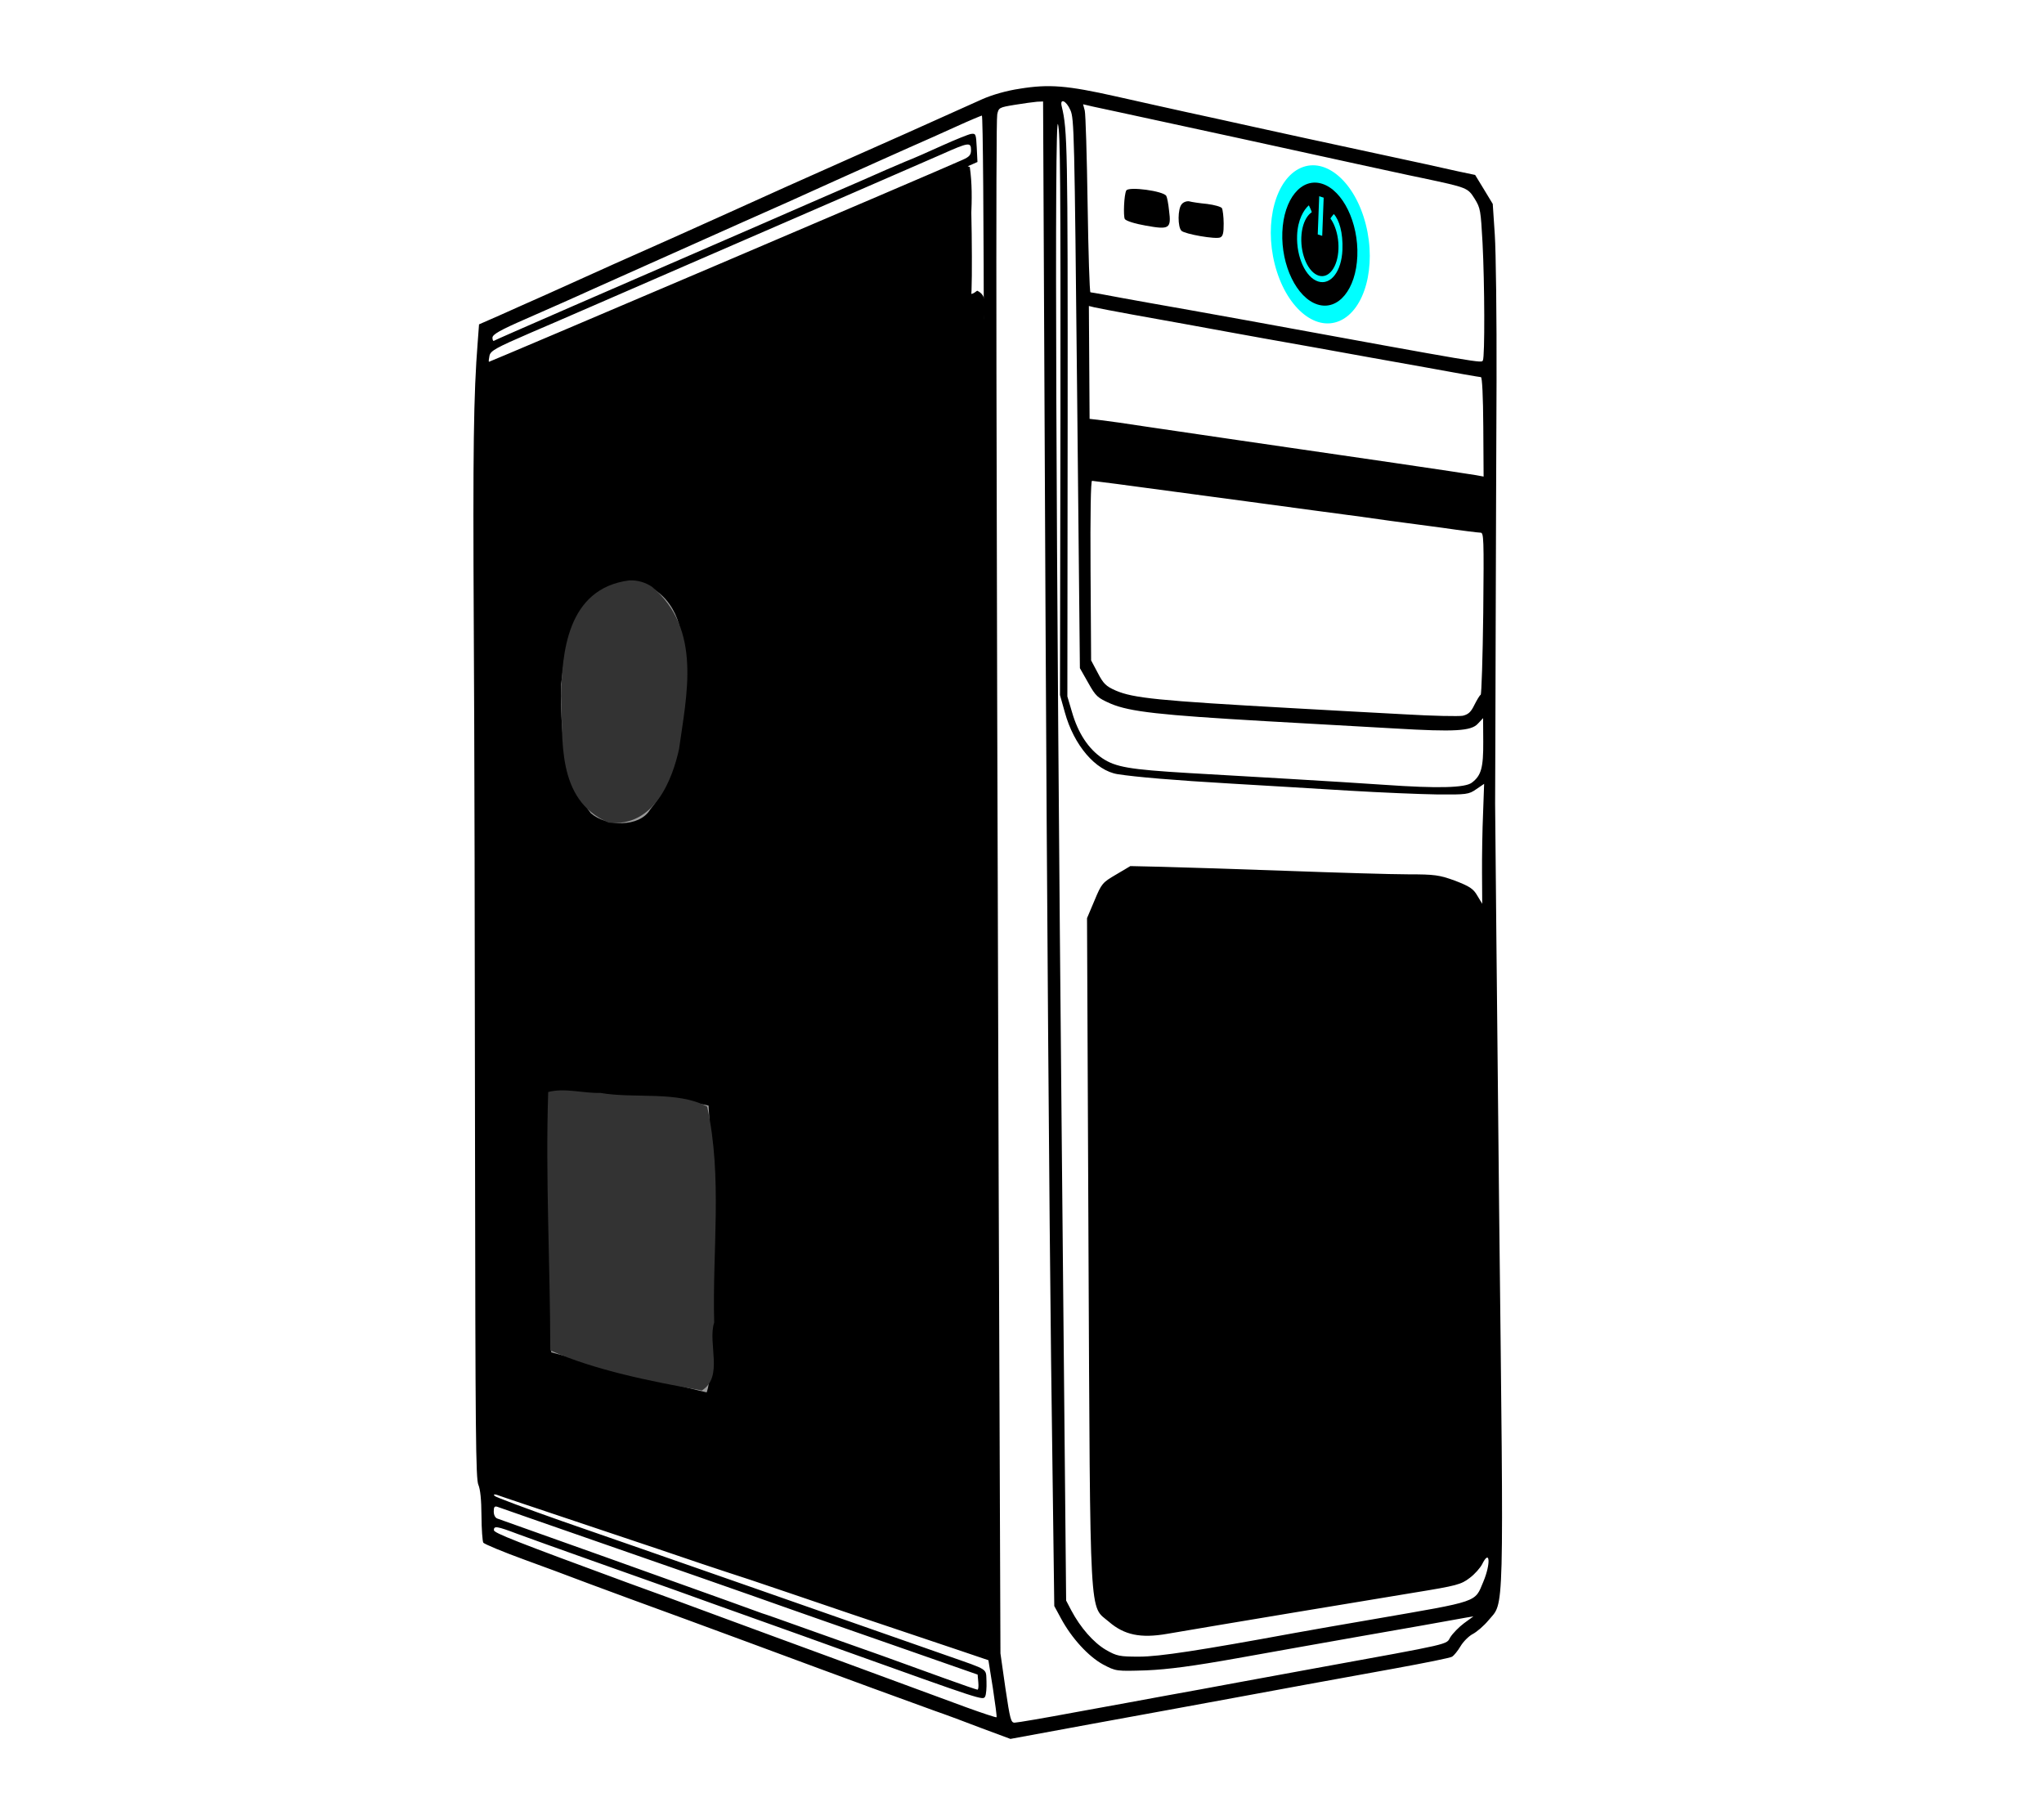
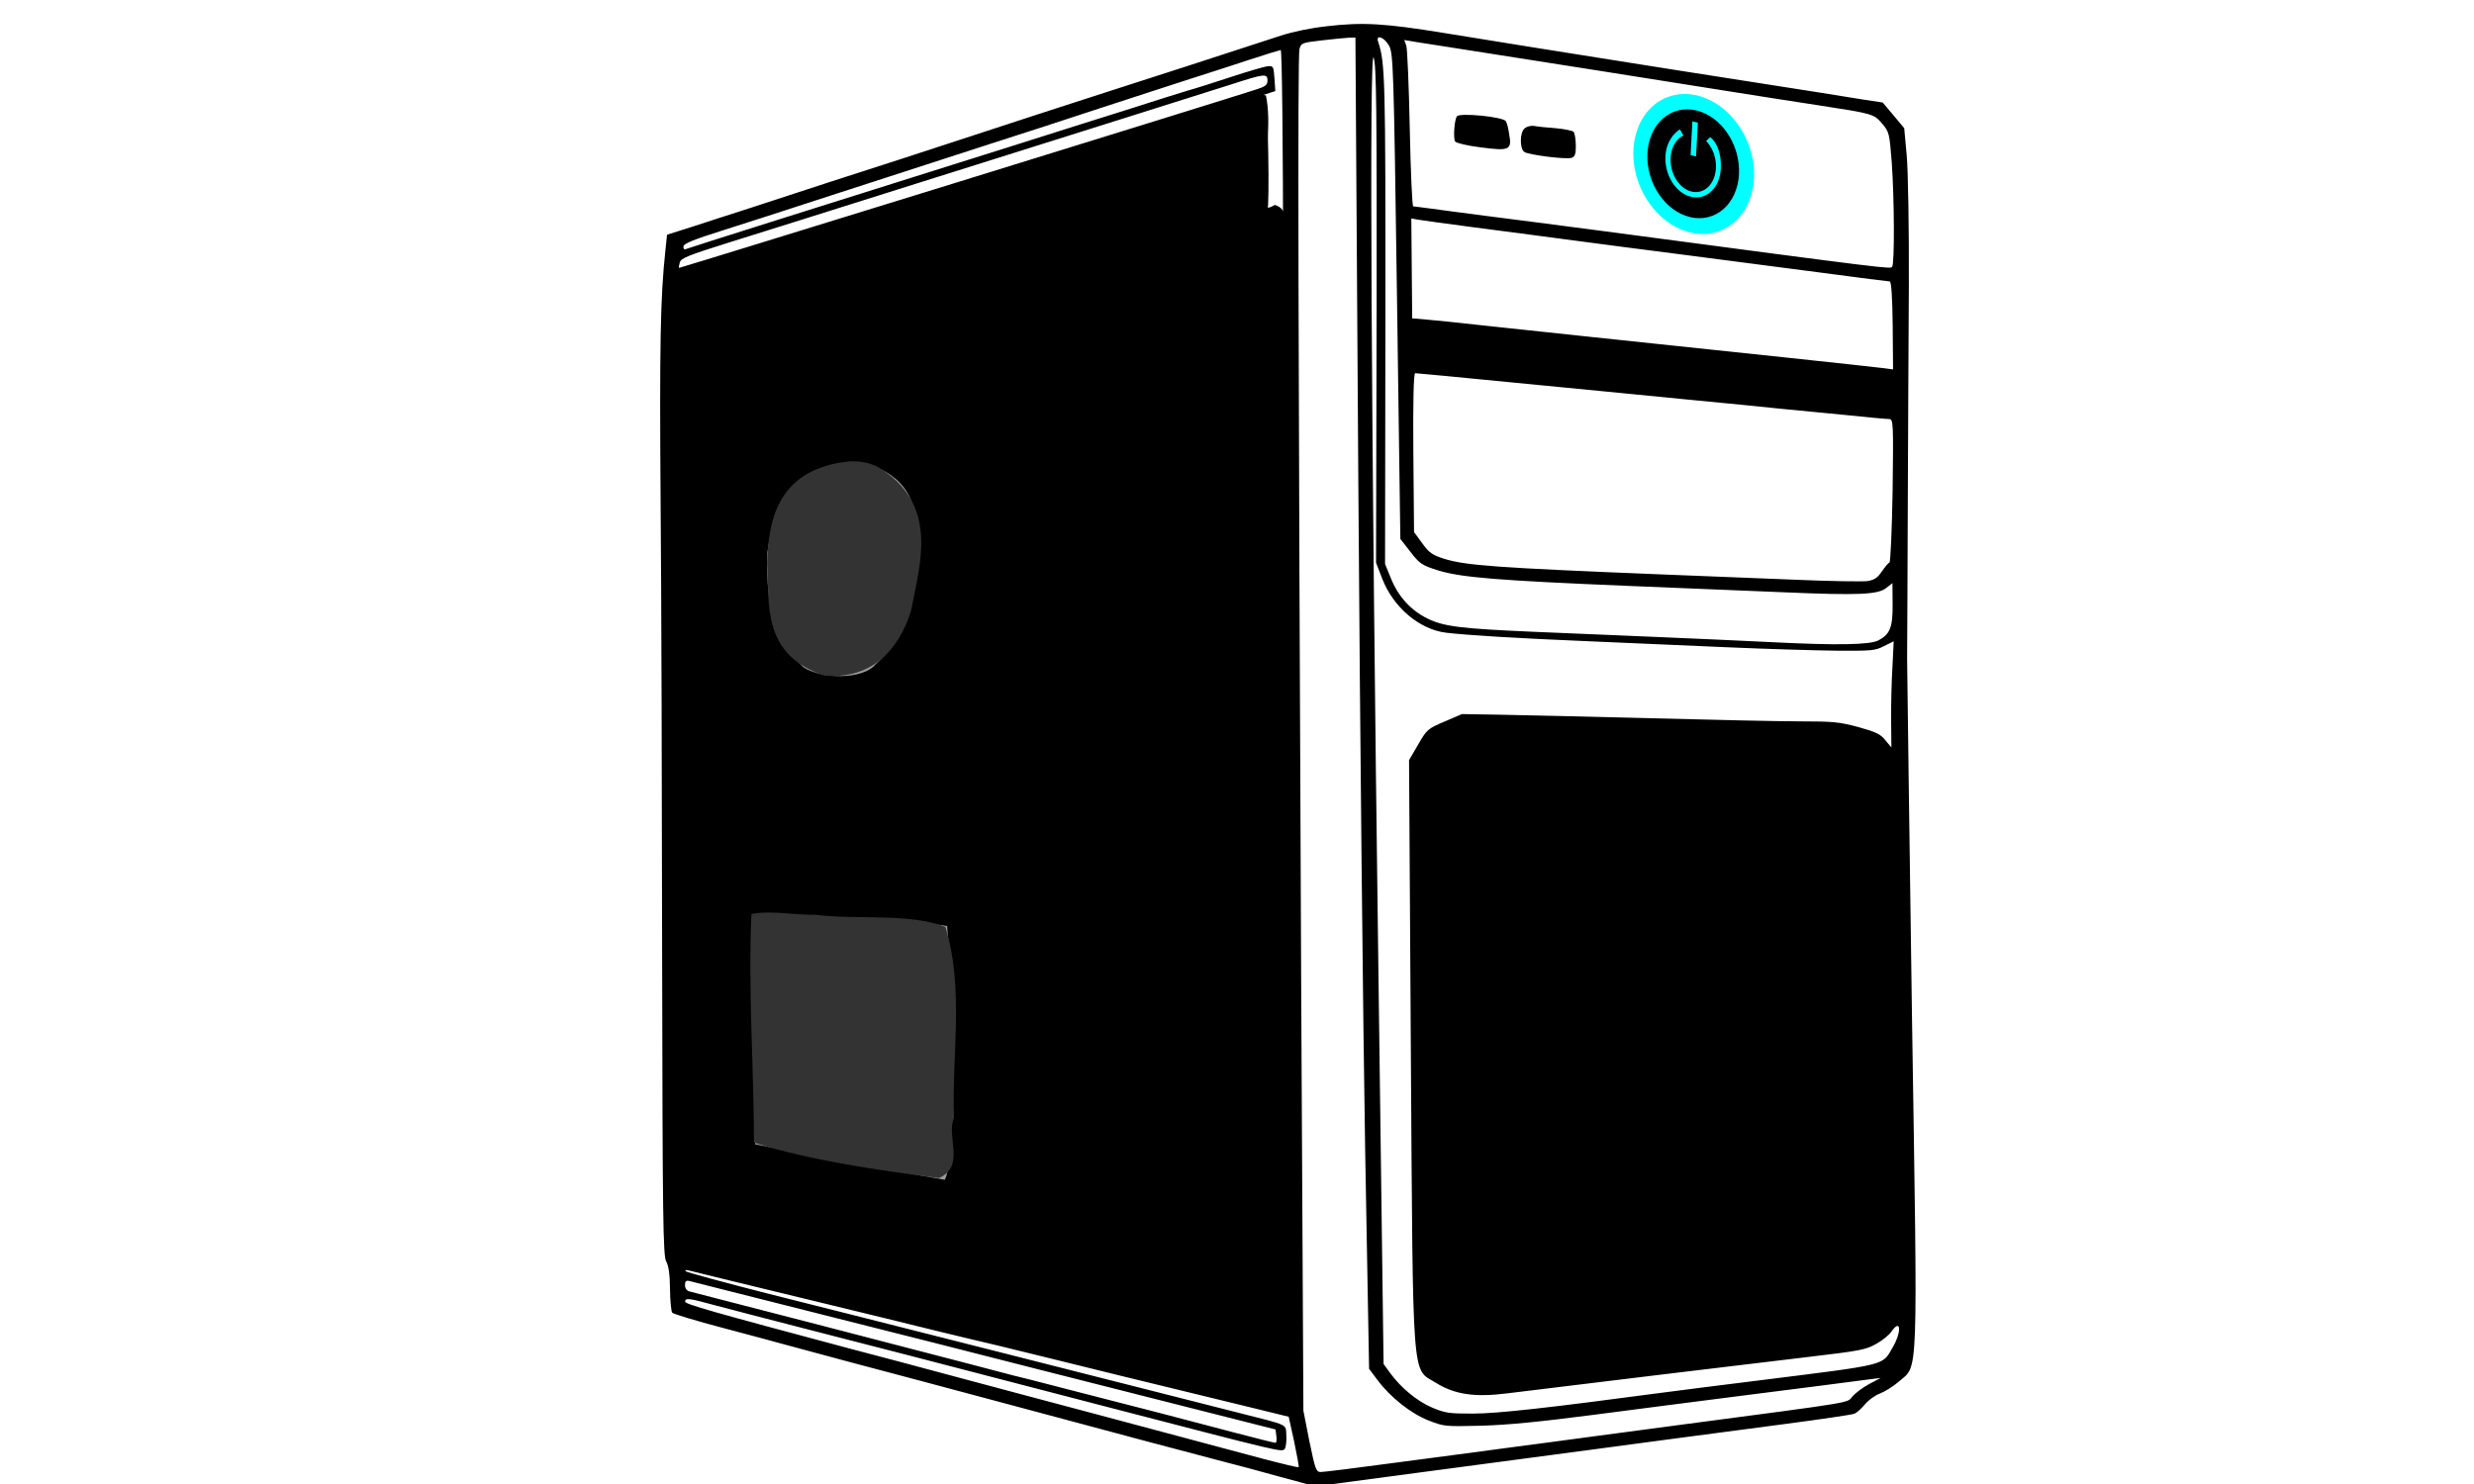
- <svg xmlns="http://www.w3.org/2000/svg" id="svg22" width="738pt" height="657pt" version="1.0" viewBox="0 0 738 657">
+ <svg xmlns="http://www.w3.org/2000/svg" id="svg22" width="500" height="300" version="1.0" viewBox="0 0 375 225">
  <g id="case_delantero">
-     <path id="path4" d="m368.22 32.032c-4.733 0.681-10.054 2.212-13.671 3.829-16.534 7.487-40.821 18.292-48.35 21.61-4.651 2.042-14.764 6.551-22.514 10.039-13.139 5.955-28.271 12.762-40.968 18.462-3.026 1.361-12.475 5.53-21.038 9.359-8.489 3.829-19.635 8.848-24.728 11.145-5.094 2.212-12.549 5.615-16.609 7.402l-7.382 3.233-0.478 6.381c-1.508 19.058-1.75 39.221-1.425 102.01 0.242 38.115 0.411 123.11 0.458 188.79 0.136 103.03 0.242 119.79 1.217 121.83 0.676 1.617 1.069 5.19 1.107 11.145 0.031 4.849 0.354 9.188 0.654 9.699s7.054 3.318 14.993 6.211c7.939 2.893 15.285 5.615 16.324 6.041 1.039 0.425 10.685 3.999 21.518 7.997 10.833 3.914 29.68 10.89 41.923 15.399 38.511 14.293 61.364 22.631 68.264 25.098 3.709 1.276 11.278 4.084 16.992 6.296l10.314 3.829 30.02-5.53c16.489-2.978 39.484-7.232 51.093-9.359 22.256-4.084 26.544-4.935 57.674-10.55 10.721-1.957 20.111-3.829 20.7-4.254 0.664-0.425 2.059-2.127 3.011-3.744 0.952-1.617 2.938-3.658 4.413-4.424 1.476-0.766 4.053-2.978 5.669-4.935 5.804-6.976 5.565 2.042 3.871-148.21-0.759-72.997-1.4-138.93-1.449-146.68 0.025-7.742 0.144-35.648 0.198-62.107 0.054-26.459 0.241-67.042 0.316-90.183 0.075-23.141-0.225-47.134-0.634-53.174l-0.736-11.06-3.142-5.19-3.217-5.275-6.078-1.276c-3.262-0.766-17.643-3.914-31.95-6.976-14.233-3.063-32.765-7.061-41.141-8.933-8.377-1.872-19.719-4.339-25.204-5.53s-16.828-3.744-25.205-5.615c-17.792-3.999-24.235-4.509-34.81-2.808zm9.257 187.26c0.49 100.56 1.414 222.74 2.02 271.66l1.157 88.907 2.397 4.424c3.895 7.232 9.933 13.783 15.207 16.675 4.679 2.467 4.753 2.467 15.633 2.127 7.919-0.34 16.868-1.531 33.062-4.424 12.2-2.212 32.017-5.7 43.996-7.827 19.078-3.318 28.616-5.02 38.451-6.806l2.588-0.425-3.39 2.467c-1.842 1.361-4.048 3.658-4.928 5.02-1.685 2.808 1.716 2.042-49.674 11.401-7.542 1.361-19.816 3.658-27.358 5.02-7.542 1.446-19.003 3.488-25.509 4.679s-21.147 3.914-32.534 5.955c-11.387 2.127-21.369 3.829-22.258 3.829-1.333 0-1.636-1.106-3.337-12.507l-1.782-12.507-0.647-171.94c-0.874-265.96-1.085-380.9-0.511-383.7 0.503-2.467 0.724-2.552 6.418-3.488 3.18-0.51 6.804-1.021 7.988-1.106l2.146-0.085zm9.002-179.52c1.352 3.063 1.456 7.827 2.426 102.35l0.999 99.117 2.995 5.275c2.77 4.935 3.366 5.445 8.191 7.572 6.903 2.893 17.57 4.084 55.93 6.296 16.884 0.936 37.915 2.127 46.654 2.637 21.55 1.276 27.47 0.936 29.896-1.702l1.912-2.042 0.054 8.508c0.06 9.444-0.737 12.251-4.126 14.804-2.431 1.872-12.349 2.127-31.679 0.766-6.517-0.425-21.847-1.446-34.066-2.127s-28.733-1.702-36.657-2.127c-21.254-1.276-26.219-2.127-31.051-5.36-4.981-3.403-8.718-9.018-10.914-16.675l-1.664-5.615 0.103-100.39c0.047-97.585-0.069-104.14-2.121-112.56-0.835-3.233 1.615-2.212 3.117 1.276zm17.327 0.681c14.01 2.978 73.684 15.995 85.99 18.717 7.561 1.617 18.236 3.999 23.721 5.105 16.382 3.488 16.382 3.488 18.924 7.487 2.094 3.403 2.173 4.084 2.84 15.91 0.759 14.634 0.854 41.178 0.121 42.454-0.512 1.021 1.193 1.361-85.222-14.463-12.821-2.297-28.681-5.19-35.203-6.296-6.522-1.191-13.859-2.467-16.305-2.978-2.446-0.425-4.669-0.851-4.965-0.851-0.296 0-0.757-14.293-1.016-31.734-0.258-17.356-0.726-32.67-1.029-33.861l-0.607-2.297 3.633 0.851c1.927 0.425 6.078 1.276 9.118 1.957zm-48.564 92.906c0.024 50.452 0.446 175.26 0.799 277.44 0.594 140.29 0.512 185.64-0.082 185.39-0.52-0.255-8.532-2.978-17.953-6.126-9.347-3.148-25.297-8.508-35.461-11.996-10.237-3.403-18.767-6.041-19.136-5.785-0.294 0.255-0.592 0-0.595-0.425-3e-3 -0.51-0.45-0.936-1.042-0.936-0.518 0-6.452-1.872-13.129-4.169-6.677-2.297-27.819-9.359-47.033-15.74-19.14-6.466-37.019-12.507-39.69-13.527l-4.824-1.872-0.851-180.79c-0.483-99.457-0.761-189.81-0.534-200.79l0.318-19.908 5.536-2.467c3.027-1.276 9.524-4.084 14.397-6.041 4.873-2.042 13.88-5.87 19.933-8.508 6.127-2.723 15.06-6.551 19.933-8.593 4.873-2.042 13.88-5.87 19.933-8.508 6.128-2.637 15.06-6.466 19.933-8.508 4.873-2.042 10.189-4.254 11.812-5.02 2.879-1.276 24.067-10.295 45.034-19.228 5.685-2.382 12.625-5.36 15.356-6.551l5.02-2.212-0.255-5.19c-0.253-4.935-0.329-5.19-2.104-4.935-0.961 0.17-5.613 2.042-10.337 4.169-4.65 2.127-10.63 4.764-13.288 5.785-2.658 1.106-9.967 4.254-16.241 7.061-6.275 2.723-22.59 9.784-36.173 15.74-54.556 23.652-95.379 41.433-96.043 41.859-0.368 0.34-0.667-0.17-0.673-1.021-8e-3 -1.191 2.648-2.723 12.023-6.806 6.57-2.893 17.643-7.742 24.508-10.89 19.783-8.848 37.868-16.931 54.256-24.247 8.342-3.658 23.179-10.295 32.848-14.719 9.744-4.339 21.702-9.784 26.574-11.911 4.872-2.127 12.697-5.615 17.347-7.742 4.65-2.127 8.785-3.829 9.155-3.914 0.37 0 0.682 37.435 0.73 91.63zm27.642 16.335-0.172 101.24 1.742 6.211c3.259 11.911 11.09 21.099 19.093 22.376 6.521 1.021 20.445 2.212 41.032 3.403 11.997 0.681 31.177 1.872 42.581 2.552 11.404 0.681 25.769 1.276 31.84 1.361 10.364 0.085 11.326 0 13.979-1.872l2.875-1.957-0.377 10.55c-0.259 5.785-0.42 15.484-0.381 21.61l0.071 11.145-1.796-2.978c-1.422-2.467-2.76-3.318-8.029-5.36-5.639-2.042-7.269-2.297-16.967-2.297-5.848 0-25.839-0.596-44.35-1.276-18.511-0.681-38.65-1.276-44.795-1.446l-11.106-0.255-5.162 3.063c-4.941 2.893-5.235 3.233-7.787 9.359l-2.699 6.381 0.531 118.68c0.654 138.08 0.228 129.23 7.373 135.36 5.508 4.764 11.438 6.041 21.125 4.339 16.786-2.893 74.17-12.421 89.256-14.889 15.16-2.467 16.786-2.893 19.88-5.275 1.842-1.361 3.826-3.658 4.484-4.935 2.85-5.785 3.182-0.17 0.411 6.381-3.136 7.487-1.215 6.806-39.075 13.357-10.944 1.872-24.106 4.169-29.208 5.105-33.791 6.211-48.656 8.508-55.91 8.508-7.107 0-8.07-0.17-12.082-2.467-4.458-2.637-9.156-7.997-12.453-14.208l-1.873-3.573-1.551-162.76c-2.162-223.93-2.676-375.03-1.388-370.26 0.833 2.893 0.951 21.61 0.887 104.82zm-32.29-95.543c0.011 1.787-0.577 2.467-3.086 3.573-8.784 3.999-170.76 72.997-170.98 72.912-0.149-0.17-7e-3 -1.106 0.208-2.212 0.359-1.787 2.425-2.893 14.605-8.168 7.826-3.318 32.778-14.208 55.515-24.077 22.738-9.869 51.159-22.206 63.119-27.395s25.469-11.06 29.898-13.017c9.892-4.424 10.705-4.509 10.724-1.617zm58.488 59.47c6.522 1.191 15.045 2.723 18.898 3.403 3.854 0.681 11.191 2.042 16.305 2.978 5.114 0.936 18.75 3.403 30.385 5.445 11.636 2.127 29.719 5.36 40.242 7.232 10.524 1.957 19.417 3.488 19.787 3.488 0.444 0 0.784 6.891 0.854 17.952l0.114 17.952-2.742-0.51c-1.556-0.255-14.82-2.297-29.491-4.424-42.901-6.211-76.911-11.23-89.655-13.102-6.521-1.021-13.782-2.042-16.078-2.297l-4.297-0.51-0.259-40.753 2.076 0.51c1.112 0.255 7.338 1.446 13.86 2.637zm-8.991 41.263c2.668 0.425 18.006 2.723 34.085 5.105 16.078 2.297 42.308 6.126 58.165 8.508 15.931 2.382 32.157 4.679 36.158 5.275l7.187 1.021 0.096 15.059-2.372-0.51c-1.334-0.255-16.745-2.382-34.304-4.679-17.485-2.297-36.081-4.764-41.193-5.445-24.598-3.403-55.568-7.572-59.569-8.082l-4.445-0.51-0.275-8.338c-0.188-6.296-0.052-8.253 0.688-8.253 0.518 0 3.112 0.425 5.779 0.851zm23.239 22.546c15.633 2.042 38.379 5.19 50.603 6.806 12.225 1.617 24.894 3.318 28.154 3.829 3.26 0.425 11.632 1.531 18.522 2.467 6.965 1.021 13.188 1.787 13.928 1.787 1.184 0 1.269 1.617 0.999 29.097-0.194 16.08-0.629 29.267-0.924 29.437-0.369 0.17-1.321 1.787-2.272 3.658-1.242 2.552-2.125 3.403-4.195 3.914-1.479 0.255-10.807 0.085-20.805-0.51-9.997-0.51-28.14-1.531-40.359-2.212-49.023-2.723-57.838-3.658-64.148-6.381-3.489-1.531-4.457-2.467-6.481-6.381l-2.397-4.509-0.206-32.415c-0.13-20.504 0.09-32.415 0.535-32.415 0.37 0 13.484 1.702 29.043 3.829zm41.469 142.17c5.924 0.255 20.806 0.766 33.023 1.191 27.913 0.851 29.323 1.276 33.886 8.848l2.994 5.105 2.124 217.97-3.15 5.275c-4.394 7.572-6.457 9.103-14 10.209-6.212 0.936-64.927 10.72-90.217 15.059-17.968 3.148-23.599 2.382-28.301-3.573-2.687-3.403-2.872-9.274-3.632-128.98l-0.745-117.41 2.186-5.445c1.967-4.935 2.629-5.7 6.096-7.572l3.836-2.042 22.581 0.425c12.438 0.255 27.394 0.681 33.318 0.936zm-252.07 231.33c17.582 5.87 35.757 11.996 40.431 13.613 4.673 1.531 12.686 4.254 17.804 5.87 5.119 1.702 11.424 3.829 14.095 4.764 16.766 5.7 22.108 7.572 62.019 20.929l9.793 3.318 1.619 10.124c0.85 5.615 1.472 10.295 1.325 10.465s-5.043-1.446-10.905-3.573c-24.189-8.933-31.609-11.656-49.64-18.292-10.388-3.829-28.121-10.295-39.326-14.463s-26.267-9.699-33.39-12.251c-40.216-14.804-48.231-17.952-48.238-18.973-0.01-1.617 1.101-1.446 8.522 1.361 3.71 1.361 15.507 5.615 26.339 9.444 10.832 3.829 24.855 8.848 31.161 11.06 6.307 2.297 19.662 7.061 29.678 10.635s23.371 8.338 29.678 10.635c51.566 18.462 51.195 18.377 52 16.931 0.366-0.681 0.572-3.148 0.484-5.445-0.253-4.849 1.16-3.914-14.347-9.359-16.916-5.955-116.63-40.838-139.11-48.58-12.835-4.509-23.669-8.593-24.116-9.018-0.522-0.596-0.226-0.681 0.738-0.425 0.816 0.34 15.876 5.36 33.383 11.23zm-18.518-1.787c46.814 16.25 79.903 27.821 89.4 31.224 3.858 1.361 21.071 7.402 38.208 13.357l31.16 10.89 0.239 2.723c0.158 1.531 0.017 2.723-0.279 2.723-0.296 0-5.786-1.872-12.093-4.169-6.381-2.297-16.398-5.955-22.333-8.082-5.935-2.042-17.881-6.381-26.635-9.444-8.755-3.148-16.249-5.785-16.693-5.87-0.445-0.17-6.158-2.212-12.688-4.594-9.868-3.573-78.647-28.161-82.876-29.607-0.816-0.255-1.341-1.276-1.349-2.552-0.01-1.617 0.283-2.042 1.322-1.702 0.668 0.255 7.271 2.552 14.616 5.105z" style="stroke-width:.079" />
-     <path id="path14" d="m348.88 63.681c-0.732 1.361-1.014 26.8-0.976 91.204 2e-3 35.308-0.126 96.734-0.244 136.55-0.713 225.88-0.63 297.35 0.333 297.35 1.629 0 1.487 12.677 1.893-179.94 0.07-47.304 0.255-99.712 0.371-116.56 0.115-16.846 0.179-65.085 0.134-107.2-0.045-42.114 0.029-76.996 0.174-77.592 0.724-2.552 0.164-44.071-0.503-44.326-0.445-0.17-0.962 0.085-1.181 0.51z" style="stroke-width:.079" />
-     <path id="path16" d="m222.41 210.36c-1.181 0.51-3.393 1.872-4.792 3.063-1.398 1.276-3.169 2.212-3.983 2.297-1.999 0-5.147 5.53-7.028 12.336-0.869 2.978-1.958 6.381-2.542 7.657-2.918 6.721-2.973 21.44-0.14 36.329 1.61 8.763 6.498 20.759 9.175 22.716 2.231 1.531 8.607 3.063 13.122 3.063 3.257 0 3.995-0.425 7.525-4.084 2.207-2.212 4.045-4.254 4.19-4.594 0.146-0.255 1.17-2.212 2.342-4.254 4.759-8.338 8.867-37.52 7.081-50.622-1.554-11.571-6.047-19.653-12.88-23.226-3.491-1.787-8.527-2.127-12.071-0.681z" style="stroke-width:.079" />
-     <path id="path18" d="m197.07 392.85c-0.219 0.425-0.453 21.95-0.584 47.899-0.195 39.221-0.069 47.474 0.824 48.24 0.819 0.766 5.269 2.042 18.763 5.36 1.631 0.425 11.122 2.893 21.133 5.53 10.01 2.552 18.684 4.679 19.425 4.679 1.629 0 1.757-3.148 1.611-49.346-0.061-21.27 0.1-42.624 0.365-47.389 0.257-6.211 0.09-9.103-0.507-9.954-0.598-0.851-3.266-1.361-8.45-1.702-4.147-0.255-16.367-1.106-27.179-1.787s-20.885-1.446-22.367-1.702c-1.482-0.255-2.888-0.17-3.034 0.17z" style="fill:#999;stroke-width:.079" />
-     <path id="path267" d="m227.29 207.94c-10.321 1.862-19.865 9.11-21.723 17.978-5.009 12.288-7.142 25.278-4.623 38.161 1.933 10.78 3.244 22.864 11.579 31.702 6.786 4.078 18.921 5.305 23.355-2.006 14.982-17.893 12.188-40.984 12.383-61.639-0.158-9.662-7.703-23.577-20.971-24.195z" style="fill:#999;stroke-width:.757" />
-     <path id="path269" d="m347.05 59.658c-57.246 24.078-114.3 48.481-171.32 72.903-3.168 6.52-0.433 14.669-1.347 21.808 0.295 120.51-0.744 241.03 1.168 361.53 1.115 7.026-1.506 15.283 2.034 21.538 58.639 20.27 117.64 39.75 176.49 59.583 7.201-1.719 1.766-11.595 3.506-16.624 0.859-154.45 0.594-308.91-1.908-463.35-1.177-3.8 2.01-9.857-2.861-12.085-5.839 4.66-1.098-6.074-2.616-8.953-0.418-11.859 1.674-23.982-0.046-35.716-1.04-0.235-1.852-1.434-3.098-0.639zm-119.61 150.44c12.662 0.615 19.233 13.273 18.409 22.418-0.533 20.042 3.39 42.145-11.089 59.746-3.847 6.59-15.99 6.144-21.443 1.347-10.606-13.679-10.87-31.136-10.698-46.682 1.35-12.914 3.81-29.288 19.453-35.8 1.691-0.615 3.517-1.002 5.369-1.029zm0.565 186.21c9.178 0.926 19.296 0.805 27.832 2.881 1.93 29.575 0.642 59.429 0.577 89.051-0.375 4.821 0.359 9.798-1.27 14.499-18.825-4.508-37.446-9.582-56.131-14.47 0.428-31.275-0.877-62.659 0.745-93.853l28.247 1.893z" style="stroke-width:.757" />
-     <path id="path271" d="m414.48 317.02c-12.311-1.205-19.394 9.801-18.909 18.673-1.214 60.594 0.345 121.21 0.775 181.82 0.982 19.942-0.889 40.11 2.491 59.902 2.111 9.952 17.171 10.111 26.418 7.845 33.89-5.655 68.072-10.646 101.59-17.521 7.048-5.28 13.38-12.84 11.445-21.099-0.726-70.719-0.753-141.51-1.919-212.18-3.132-6.715-8.841-14.182-18.738-13.822-34.254-2.617-68.777-3.057-103.15-3.608z" style="stroke-width:.757" />
-     <path id="path277" d="m395.05 153.04c-6.259 2.441-3.261 10.025-2.699 14.546 0.088 7.618 11.912 4.83 17.861 6.785 41.385 5.332 82.664 11.736 124.15 16.253 6.139-1.852 3.283-8.869 3.459-13.05-0.564-6.653-11.763-4.251-17.051-6.258-41.872-6.208-83.701-12.898-125.72-18.277z" style="stroke-width:.757" />
-     <path id="path279" d="m197.93 394.29c-1.009 30.916 0.716 62.22 0.758 93.281 16.195 7.144 36.217 11.175 54.717 14.462 7.973-4.886 2.023-17.143 4.457-24.527-0.719-25.89 3.061-52.457-2.536-77.96-10.677-5.768-26.219-2.802-38.541-4.947-6.184 0.178-12.967-1.909-18.855-0.318z" style="fill:#333;stroke-width:.757" />
-     <path id="path281" d="m227.2 209.55c-22.751 2.932-24.233 26.735-24.622 41.76 0.82 15.182-2.053 37.378 17.123 45.702 16.68 1.844 23.165-16.012 25.481-26.592 2.643-19.252 8.405-43.24-9.757-58.542-2.29-1.563-5.245-2.475-8.226-2.328z" style="fill:#333;stroke-width:.757" />
+     <path id="path4" d="m201.15 3.978c-2.425 0.253-5.151 0.822-7.005 1.423-8.472 2.782-20.915 6.797-24.773 8.03-2.383 0.759-7.565 2.434-11.535 3.73-6.732 2.213-14.485 4.742-20.991 6.86-1.551 0.506-6.392 2.055-10.779 3.477-4.349 1.423-10.06 3.288-12.67 4.141-2.61 0.822-6.43 2.087-8.51 2.75l-3.782 1.201-0.245 2.371c-0.772 7.081-0.897 14.573-0.73 37.904 0.124 14.163 0.211 45.744 0.235 70.149 0.07 38.283 0.124 44.511 0.624 45.269 0.347 0.601 0.548 1.928 0.567 4.141 0.016 1.802 0.182 3.414 0.335 3.604 0.153 0.19 3.614 1.233 7.682 2.308 4.068 1.075 7.832 2.087 8.364 2.244 0.532 0.158 5.475 1.486 11.025 2.972 5.551 1.454 15.207 4.046 21.48 5.722 19.732 5.311 31.441 8.409 34.976 9.326 1.901 0.474 5.779 1.517 8.706 2.339l5.285 1.423 15.381-2.055c8.448-1.107 20.23-2.687 26.178-3.477 11.403-1.517 13.6-1.834 29.55-3.92 5.493-0.727 10.304-1.423 10.606-1.581 0.34-0.158 1.055-0.79 1.543-1.391 0.488-0.601 1.505-1.359 2.261-1.644 0.756-0.285 2.076-1.107 2.904-1.834 2.974-2.592 2.851 0.759 1.983-55.071-0.389-27.124-0.717-51.623-0.742-54.502 0.013-2.877 0.074-13.246 0.101-23.077 0.028-9.832 0.123-24.911 0.162-33.51 0.038-8.599-0.115-17.514-0.325-19.758l-0.377-4.11-1.61-1.928-1.648-1.96-3.114-0.474c-1.671-0.285-9.04-1.454-16.37-2.592-7.293-1.138-16.788-2.624-21.079-3.319-4.292-0.695-10.103-1.612-12.914-2.055-2.81-0.443-8.622-1.391-12.914-2.087-9.116-1.486-12.417-1.675-17.835-1.043zm4.743 69.581c0.251 37.365 0.724 82.764 1.035 100.94l0.593 33.035 1.228 1.644c1.996 2.687 5.089 5.121 7.792 6.196 2.397 0.917 2.436 0.917 8.01 0.79 4.057-0.126 8.643-0.569 16.94-1.644 6.251-0.822 16.404-2.118 22.542-2.908 9.775-1.233 14.662-1.865 19.701-2.529l1.326-0.158-1.737 0.917c-0.944 0.506-2.074 1.359-2.525 1.865-0.863 1.043 0.879 0.759-25.451 4.236-3.864 0.506-10.153 1.359-14.017 1.865-3.864 0.537-9.736 1.296-13.07 1.739-3.333 0.443-10.835 1.454-16.669 2.213-5.834 0.79-10.949 1.423-11.404 1.423-0.683 0-0.838-0.411-1.71-4.647l-0.913-4.647-0.332-63.888c-0.448-98.824-0.556-141.53-0.262-142.57 0.257-0.917 0.371-0.948 3.288-1.296 1.629-0.19 3.486-0.379 4.093-0.411l1.1-0.032zm4.612-66.705c0.693 1.138 0.746 2.908 1.243 38.031l0.512 36.829 1.534 1.96c1.419 1.834 1.724 2.023 4.197 2.814 3.537 1.075 9.002 1.517 28.657 2.339 8.651 0.348 19.426 0.79 23.904 0.98 11.042 0.474 14.075 0.348 15.318-0.632l0.979-0.759 0.028 3.161c0.031 3.509-0.377 4.552-2.114 5.501-1.246 0.695-6.327 0.79-16.231 0.285-3.339-0.158-11.194-0.537-17.454-0.79s-14.722-0.632-18.782-0.79c-10.89-0.474-13.434-0.79-15.91-1.992-2.552-1.264-4.467-3.351-5.592-6.196l-0.853-2.087 0.053-37.302c0.024-36.26-0.035-38.696-1.087-41.824-0.428-1.201 0.827-0.822 1.597 0.474zm8.878 0.253c7.178 1.107 37.753 5.943 44.058 6.955 3.874 0.601 9.344 1.486 12.154 1.897 8.394 1.296 8.394 1.296 9.696 2.782 1.073 1.264 1.113 1.517 1.455 5.912 0.389 5.438 0.437 15.301 0.062 15.775-0.262 0.379 0.611 0.506-43.665-5.374-6.569-0.854-14.695-1.928-18.037-2.339-3.342-0.443-7.101-0.917-8.354-1.107-1.253-0.158-2.392-0.316-2.544-0.316s-0.388-5.311-0.52-11.792c-0.132-6.449-0.372-12.139-0.527-12.582l-0.311-0.854 1.861 0.316c0.988 0.158 3.114 0.474 4.672 0.727zm-24.883 34.521c0.012 18.747 0.229 65.122 0.409 103.09 0.305 52.128 0.262 68.979-0.042 68.886-0.266-0.095-4.372-1.107-9.198-2.276-4.789-1.17-12.961-3.161-18.169-4.457-5.245-1.264-9.616-2.244-9.805-2.15-0.151 0.095-0.303 0-0.305-0.158-2e-3 -0.19-0.231-0.348-0.534-0.348-0.266 0-3.306-0.695-6.727-1.549-3.421-0.854-14.254-3.477-24.098-5.849-9.807-2.403-18.967-4.647-20.336-5.026l-2.471-0.695-0.436-67.177c-0.248-36.956-0.39-70.528-0.274-74.608l0.163-7.397 2.837-0.917c1.551-0.474 4.88-1.517 7.377-2.244 2.497-0.759 7.112-2.181 10.213-3.161 3.139-1.012 7.716-2.434 10.213-3.193 2.497-0.759 7.112-2.181 10.213-3.161 3.139-0.98 7.716-2.403 10.213-3.161 2.497-0.759 5.221-1.581 6.052-1.865 1.475-0.474 12.331-3.825 23.074-7.145 2.913-0.885 6.469-1.992 7.868-2.434l2.572-0.822-0.131-1.928c-0.13-1.834-0.169-1.928-1.078-1.834-0.493 0.063-2.876 0.759-5.296 1.549-2.383 0.79-5.447 1.77-6.808 2.15-1.362 0.411-5.107 1.581-8.321 2.624-3.215 1.012-11.574 3.635-18.534 5.849-27.953 8.789-48.869 15.395-49.209 15.554-0.189 0.126-0.342-0.063-0.345-0.379-4e-3 -0.443 1.357-1.012 6.16-2.529 3.366-1.075 9.04-2.877 12.557-4.046 10.136-3.288 19.402-6.291 27.799-9.009 4.274-1.359 11.876-3.825 16.83-5.469 4.992-1.612 11.119-3.635 13.616-4.426 2.496-0.79 6.505-2.087 8.888-2.877 2.383-0.79 4.501-1.423 4.691-1.454 0.19 0 0.349 13.91 0.374 34.047zm14.163 6.07-0.088 37.618 0.893 2.308c1.67 4.426 5.682 7.84 9.783 8.314 3.341 0.379 10.475 0.822 21.023 1.264 6.147 0.253 15.974 0.695 21.817 0.948 5.843 0.253 13.203 0.474 16.314 0.506 5.31 0.032 5.803 0 7.162-0.695l1.473-0.727-0.193 3.92c-0.133 2.15-0.215 5.753-0.195 8.03l0.036 4.141-0.92-1.107c-0.729-0.917-1.414-1.233-4.114-1.992-2.889-0.759-3.724-0.854-8.693-0.854-2.996 0-13.239-0.221-22.723-0.474-9.484-0.253-19.803-0.474-22.951-0.537l-5.69-0.095-2.645 1.138c-2.532 1.075-2.682 1.201-3.99 3.477l-1.383 2.371 0.272 44.098c0.335 51.307 0.117 48.018 3.778 50.296 2.822 1.77 5.86 2.244 10.824 1.612 8.601-1.075 38.002-4.615 45.732-5.532 7.768-0.917 8.601-1.075 10.186-1.96 0.944-0.506 1.96-1.359 2.298-1.834 1.46-2.15 1.63-0.063 0.21 2.371-1.607 2.782-0.623 2.529-20.021 4.963-5.607 0.695-12.351 1.549-14.965 1.897-17.313 2.308-24.93 3.161-28.646 3.161-3.641 0-4.135-0.063-6.19-0.917-2.284-0.98-4.691-2.972-6.38-5.279l-0.96-1.328-0.795-60.477c-1.107-83.206-1.371-139.35-0.711-137.58 0.427 1.075 0.487 8.03 0.455 38.948zm-16.544-35.501c6e-3 0.664-0.295 0.917-1.581 1.328-4.5 1.486-87.492 27.124-87.604 27.092-0.076-0.063-4e-3 -0.411 0.107-0.822 0.184-0.664 1.242-1.075 7.483-3.035 4.01-1.233 16.794-5.279 28.444-8.946 11.65-3.667 26.212-8.251 32.34-10.179 6.128-1.928 13.049-4.11 15.319-4.837 5.068-1.644 5.485-1.675 5.495-0.601zm29.967 22.097c3.342 0.443 7.709 1.012 9.683 1.264 1.974 0.253 5.734 0.759 8.354 1.107 2.62 0.348 9.607 1.264 15.568 2.023 5.962 0.79 15.227 1.992 20.619 2.687 5.392 0.727 9.949 1.296 10.138 1.296 0.228 0 0.402 2.561 0.438 6.67l0.058 6.67-1.405-0.19c-0.797-0.095-7.593-0.854-15.11-1.644-21.981-2.308-39.407-4.173-45.936-4.868-3.341-0.379-7.061-0.759-8.238-0.854l-2.201-0.19-0.133-15.143 1.064 0.19c0.57 0.095 3.76 0.537 7.101 0.98zm-4.607 15.332c1.367 0.158 9.226 1.012 17.464 1.897 8.238 0.854 21.677 2.276 29.802 3.161 8.162 0.885 16.476 1.739 18.526 1.96l3.682 0.379 0.049 5.596-1.215-0.19c-0.684-0.095-8.58-0.885-17.576-1.739-8.959-0.854-18.487-1.77-21.106-2.023-12.603-1.264-28.471-2.814-30.521-3.003l-2.277-0.19-0.141-3.098c-0.096-2.339-0.027-3.066 0.352-3.066 0.266 0 1.594 0.158 2.961 0.316zm11.907 8.377c8.01 0.759 19.664 1.928 25.927 2.529 6.264 0.601 12.755 1.233 14.425 1.423 1.67 0.158 5.96 0.569 9.49 0.917 3.569 0.379 6.757 0.664 7.136 0.664 0.607 0 0.65 0.601 0.512 10.812-0.099 5.975-0.322 10.875-0.473 10.938-0.189 0.063-0.677 0.664-1.164 1.359-0.636 0.948-1.089 1.264-2.149 1.454-0.758 0.095-5.537 0.032-10.66-0.19-5.122-0.19-14.418-0.569-20.679-0.822-25.118-1.012-29.634-1.359-32.867-2.371-1.788-0.569-2.284-0.917-3.321-2.371l-1.228-1.675-0.105-12.045c-0.067-7.619 0.046-12.045 0.274-12.045 0.19 0 6.909 0.632 14.881 1.423zm21.247 52.827c3.035 0.095 10.66 0.285 16.92 0.443 14.302 0.316 15.024 0.474 17.362 3.288l1.534 1.897 1.088 80.992-1.614 1.96c-2.251 2.814-3.308 3.383-7.173 3.793-3.183 0.348-33.266 3.983-46.224 5.596-9.206 1.17-12.091 0.885-14.5-1.328-1.377-1.264-1.472-3.446-1.861-47.926l-0.382-43.626 1.12-2.023c1.008-1.834 1.347-2.118 3.123-2.814l1.966-0.759 11.57 0.158c6.373 0.095 14.036 0.253 17.071 0.348zm-129.15 85.956c9.008 2.181 18.321 4.457 20.716 5.058 2.394 0.569 6.5 1.581 9.122 2.181 2.623 0.632 5.853 1.423 7.222 1.77 8.59 2.118 11.327 2.814 31.776 7.777l5.017 1.233 0.829 3.762c0.435 2.087 0.754 3.825 0.679 3.889-0.075 0.063-2.584-0.537-5.587-1.328-12.394-3.319-16.195-4.331-25.434-6.797-5.322-1.423-14.408-3.825-20.149-5.374-5.741-1.549-13.458-3.604-17.108-4.552-20.605-5.501-24.712-6.67-24.716-7.05-5e-3 -0.601 0.564-0.537 4.366 0.506 1.901 0.506 7.945 2.087 13.495 3.509s12.735 3.288 15.966 4.11c3.231 0.854 10.074 2.624 15.206 3.952 5.132 1.328 11.975 3.098 15.206 3.952 26.421 6.86 26.231 6.828 26.643 6.291 0.187-0.253 0.293-1.17 0.248-2.023-0.13-1.802 0.594-1.454-7.351-3.477-8.667-2.213-59.757-15.174-71.275-18.051-6.576-1.675-12.127-3.193-12.356-3.351-0.267-0.221-0.116-0.253 0.378-0.158 0.418 0.126 8.134 1.992 17.104 4.173zm-9.488-0.664c23.986 6.038 40.94 10.338 45.806 11.602 1.977 0.506 10.796 2.75 19.577 4.963l15.965 4.046 0.123 1.012c0.081 0.569 9e-3 1.012-0.143 1.012-0.152 0-2.965-0.695-6.196-1.549-3.269-0.854-8.402-2.213-11.443-3.003-3.041-0.759-9.162-2.371-13.647-3.509-4.486-1.17-8.325-2.15-8.553-2.181-0.228-0.063-3.155-0.822-6.501-1.707-5.056-1.328-40.296-10.464-42.463-11.001-0.418-0.095-0.687-0.474-0.691-0.948-5e-3 -0.601 0.145-0.759 0.677-0.632 0.342 0.095 3.725 0.948 7.489 1.897z" style="stroke-width:.035" />
+     <path id="path14" d="m191.24 15.738c-0.375 0.506-0.52 9.958-0.5 33.889 1e-3 13.12-0.065 35.944-0.125 50.738-0.365 83.931-0.323 110.49 0.17 110.49 0.834 0 0.762 4.71 0.97-66.861 0.036-17.577 0.131-37.05 0.19-43.311 0.059-6.26 0.092-24.184 0.069-39.833-0.023-15.648 0.015-28.61 0.089-28.831 0.371-0.948 0.084-16.376-0.258-16.47-0.228-0.063-0.493 0.032-0.605 0.19z" style="stroke-width:.035" />
+     <path id="path16" d="m126.44 70.24c-0.605 0.19-1.739 0.695-2.455 1.138-0.717 0.474-1.624 0.822-2.041 0.854-1.024 0-2.637 2.055-3.601 4.584-0.445 1.107-1.003 2.371-1.303 2.845-1.495 2.497-1.523 7.966-0.071 13.499 0.825 3.256 3.329 7.713 4.701 8.441 1.143 0.569 4.41 1.138 6.723 1.138 1.669 0 2.047-0.158 3.855-1.517 1.131-0.822 2.072-1.581 2.147-1.707 0.075-0.095 0.6-0.822 1.2-1.581 2.438-3.098 4.543-13.941 3.628-18.81-0.796-4.3-3.098-7.303-6.599-8.63-1.788-0.664-4.369-0.79-6.185-0.253z" style="stroke-width:.035" />
+     <path id="path18" d="m113.46 138.05c-0.112 0.158-0.232 8.156-0.299 17.798-0.1 14.573-0.035 17.64 0.422 17.925 0.42 0.285 2.7 0.759 9.614 1.992 0.836 0.158 5.699 1.075 10.828 2.055 5.129 0.948 9.573 1.739 9.953 1.739 0.834 0 0.9-1.17 0.826-18.336-0.031-7.903 0.051-15.838 0.187-17.608 0.132-2.308 0.046-3.383-0.26-3.699-0.306-0.316-1.673-0.506-4.329-0.632-2.125-0.095-8.386-0.411-13.926-0.664-5.54-0.253-10.701-0.537-11.46-0.632-0.759-0.095-1.48-0.063-1.554 0.063z" style="fill:#999;stroke-width:.035" />
+     <path id="path267" d="m128.94 69.341c-5.288 0.692-10.178 3.385-11.13 6.68-2.566 4.566-3.659 9.393-2.369 14.18 0.991 4.006 1.662 8.496 5.933 11.78 3.477 1.515 9.694 1.971 11.966-0.745 7.676-6.649 6.245-15.229 6.345-22.903-0.081-3.59-3.947-8.761-10.745-8.99z" style="fill:#999;stroke-width:.33" />
+     <path id="path269" d="m190.3 14.243c-29.331 8.947-58.564 18.014-87.779 27.089-1.623 2.423-0.222 5.451-0.69 8.103 0.151 44.778-0.381 89.56 0.598 134.33 0.571 2.611-0.772 5.679 1.042 8.003 30.045 7.532 60.275 14.77 90.428 22.139 3.69-0.639 0.905-4.308 1.796-6.177 0.44-57.39 0.304-114.78-0.978-172.17-0.603-1.412 1.03-3.663-1.466-4.49-2.992 1.731-0.563-2.257-1.34-3.327-0.214-4.407 0.858-8.911-0.024-13.271-0.533-0.087-0.949-0.533-1.587-0.237zm-61.284 55.899c6.488 0.228 9.854 4.932 9.432 8.33-0.273 7.447 1.737 15.66-5.682 22.2-1.971 2.449-8.193 2.283-10.987 0.5-5.434-5.083-5.569-11.569-5.481-17.346 0.692-4.798 1.952-10.883 9.967-13.302 0.866-0.229 1.802-0.372 2.751-0.382zm0.289 69.191c4.702 0.344 9.887 0.299 14.26 1.07 0.989 10.989 0.329 22.082 0.296 33.089-0.192 1.792 0.184 3.641-0.651 5.387-9.645-1.675-19.186-3.561-28.76-5.377 0.219-11.621-0.449-23.282 0.382-34.873l14.473 0.703z" style="stroke-width:.33" />
+     <path id="path271" d="m224.85 109.87c-6.308-0.448-9.937 3.642-9.688 6.938-0.622 22.515 0.177 45.038 0.397 67.559 0.503 7.41-0.455 14.904 1.276 22.258 1.082 3.698 8.798 3.757 13.536 2.915 17.364-2.101 34.878-3.956 52.051-6.51 3.611-1.962 6.856-4.771 5.864-7.84-0.372-26.277-0.386-52.581-0.983-78.84-1.605-2.495-4.53-5.27-9.601-5.136-17.551-0.972-35.239-1.136-52.851-1.341z" style="stroke-width:.33" />
+     <path id="path277" d="m214.9 48.941c-3.207 0.907-1.671 3.725-1.383 5.405 0.045 2.831 6.103 1.795 9.151 2.521 21.204 1.981 42.354 4.361 63.61 6.039 3.146-0.688 1.682-3.295 1.772-4.849-0.289-2.472-6.027-1.579-8.736-2.325-21.454-2.307-42.886-4.793-64.415-6.791z" style="stroke-width:.33" />
+     <path id="path279" d="m113.9 138.58c-0.517 11.488 0.367 23.119 0.388 34.661 8.298 2.655 18.556 4.152 28.035 5.374 4.085-1.816 1.036-6.37 2.284-9.114-0.368-9.62 1.569-19.492-1.299-28.968-5.471-2.143-13.434-1.041-19.747-1.838-3.168 0.066-6.644-0.709-9.661-0.118z" style="fill:#333;stroke-width:.33" />
+     <path id="path281" d="m128.89 69.939c-11.657 1.089-12.416 9.934-12.616 15.517 0.42 5.641-1.052 13.889 8.773 16.982 8.546 0.685 11.869-5.95 13.056-9.881 1.354-7.154 4.306-16.067-4.999-21.753-1.173-0.581-2.687-0.92-4.215-0.865z" style="fill:#333;stroke-width:.33" />
  </g>
  <g id="usb_delantero">
-     <path id="path8" d="m406.65 68.786c-0.805 1.446-1.126 9.188-0.527 10.295 0.448 0.681 3.638 1.702 7.566 2.382 8.523 1.531 9.26 1.106 8.405-5.445-0.237-2.382-0.696-4.764-0.996-5.275-0.974-1.787-13.643-3.488-14.448-1.957z" style="stroke-width:.079" />
-     <path id="path10" d="m426.67 73.721c-1.47 1.617-1.502 8.253-0.087 9.614 1.266 1.191 12.382 3.148 14.006 2.382 0.96-0.425 1.248-1.617 1.227-5.02-0.016-2.467-0.327-4.935-0.627-5.53-0.299-0.51-2.672-1.191-5.34-1.531-2.667-0.255-5.556-0.681-6.446-0.936-0.889-0.17-2.145 0.255-2.732 1.021z" style="stroke-width:.079" />
+     <path id="path8" d="m220.84 17.635c-0.413 0.537-0.577 3.414-0.27 3.825 0.23 0.253 1.864 0.632 3.877 0.885 4.367 0.569 4.745 0.411 4.306-2.023-0.122-0.885-0.357-1.77-0.51-1.96-0.499-0.664-6.99-1.296-7.403-0.727z" style="stroke-width:.035" />
+     <path id="path10" d="m231.1 19.469c-0.753 0.601-0.77 3.066-0.045 3.572 0.649 0.443 6.344 1.17 7.176 0.885 0.492-0.158 0.64-0.601 0.628-1.865-8e-3 -0.917-0.168-1.834-0.321-2.055-0.153-0.19-1.369-0.443-2.736-0.569-1.366-0.095-2.847-0.253-3.303-0.348-0.456-0.063-1.099 0.095-1.4 0.379z" style="stroke-width:.035" />
  </g>
-   <g id="btn_encendido" transform="matrix(.76535 .24266 -.04528 1.1779 329.18 -215.46)">
-     <ellipse id="path22" transform="matrix(.89516 -.44575 .43897 .8985 0 0)" cx="90.05" cy="284.5" rx="23.307" ry="23.716" style="fill:#0ff" />
-     <ellipse id="path18-6" cx="205.28" cy="215.46" rx="17.69" ry="18.499" />
-     <path id="path18-4" d="m204.77 213.29c-2.954-2.056-0.847-3.92-5.304-8.525-2.263 1.778-4.933 5.424-4.933 10.241-3.3e-4 6.587 4.699 11.927 10.635 11.927 5.936-4.3e-4 10.748-5.34 10.748-11.927-3.2e-4 -5.28-2.054-8.754-4.666-10.002-4.25 4.366-5.303 8.286-6.48 8.286z" style="fill:#0ff" />
-     <path id="path18-47" d="m205.29 205.27a8.757 9.919 0 0 0-8.757 9.92 8.757 9.919 0 0 0 8.757 9.918 8.757 9.919 0 0 0 8.757-9.918 8.757 9.919 0 0 0-8.757-9.92z" />
-     <rect id="rect20" x="204.13" y="201.02" width="2.11" height="11.7" ry="0" style="fill:#0ff" />
+   <g id="btn_encendido">
+     <ellipse id="path22" transform="matrix(.95338 -.30177 .32996 .94399 0 0)" cx="234.25" cy="101.22" rx="8.834" ry="10.874" style="fill:#0ff;stroke-width:.417" />
+     <ellipse id="path18-6" transform="matrix(.97457 .22409 -.052933 .9986 0 0)" cx="261.51" cy="-33.82" rx="7.118" ry="8.108" style="stroke-width:.42" />
+     <path id="path18-4" d="m256.5 23.832c-1.111-1.166-0.241-1.792-1.882-4.21-0.929 0.574-2.06 1.929-2.172 4.037-0.153 2.883 1.566 5.644 3.894 6.179 2.328 0.535 4.339-1.368 4.491-4.251 0.122-2.311-0.602-4.017-1.598-4.798-1.768 1.528-2.272 3.148-2.733 3.042z" style="fill:#0ff;stroke-width:.417" />
+     <path id="path18-47" d="m256.89 20.369a4.454 3.388 77.905 0 0-3.664 3.552 4.454 3.388 77.905 0 0 3.204 5.131 4.454 3.388 77.905 0 0 3.664-3.551 4.454 3.388 77.905 0 0-3.204-5.131z" style="stroke-width:.417" />
+     <rect id="rect20" transform="matrix(.97457 .22409 -.052933 .9986 0 0)" x="261.04" y="-40.148" width=".849" height="5.128" ry="0" style="fill:#0ff;stroke-width:.42" />
  </g>
</svg>
